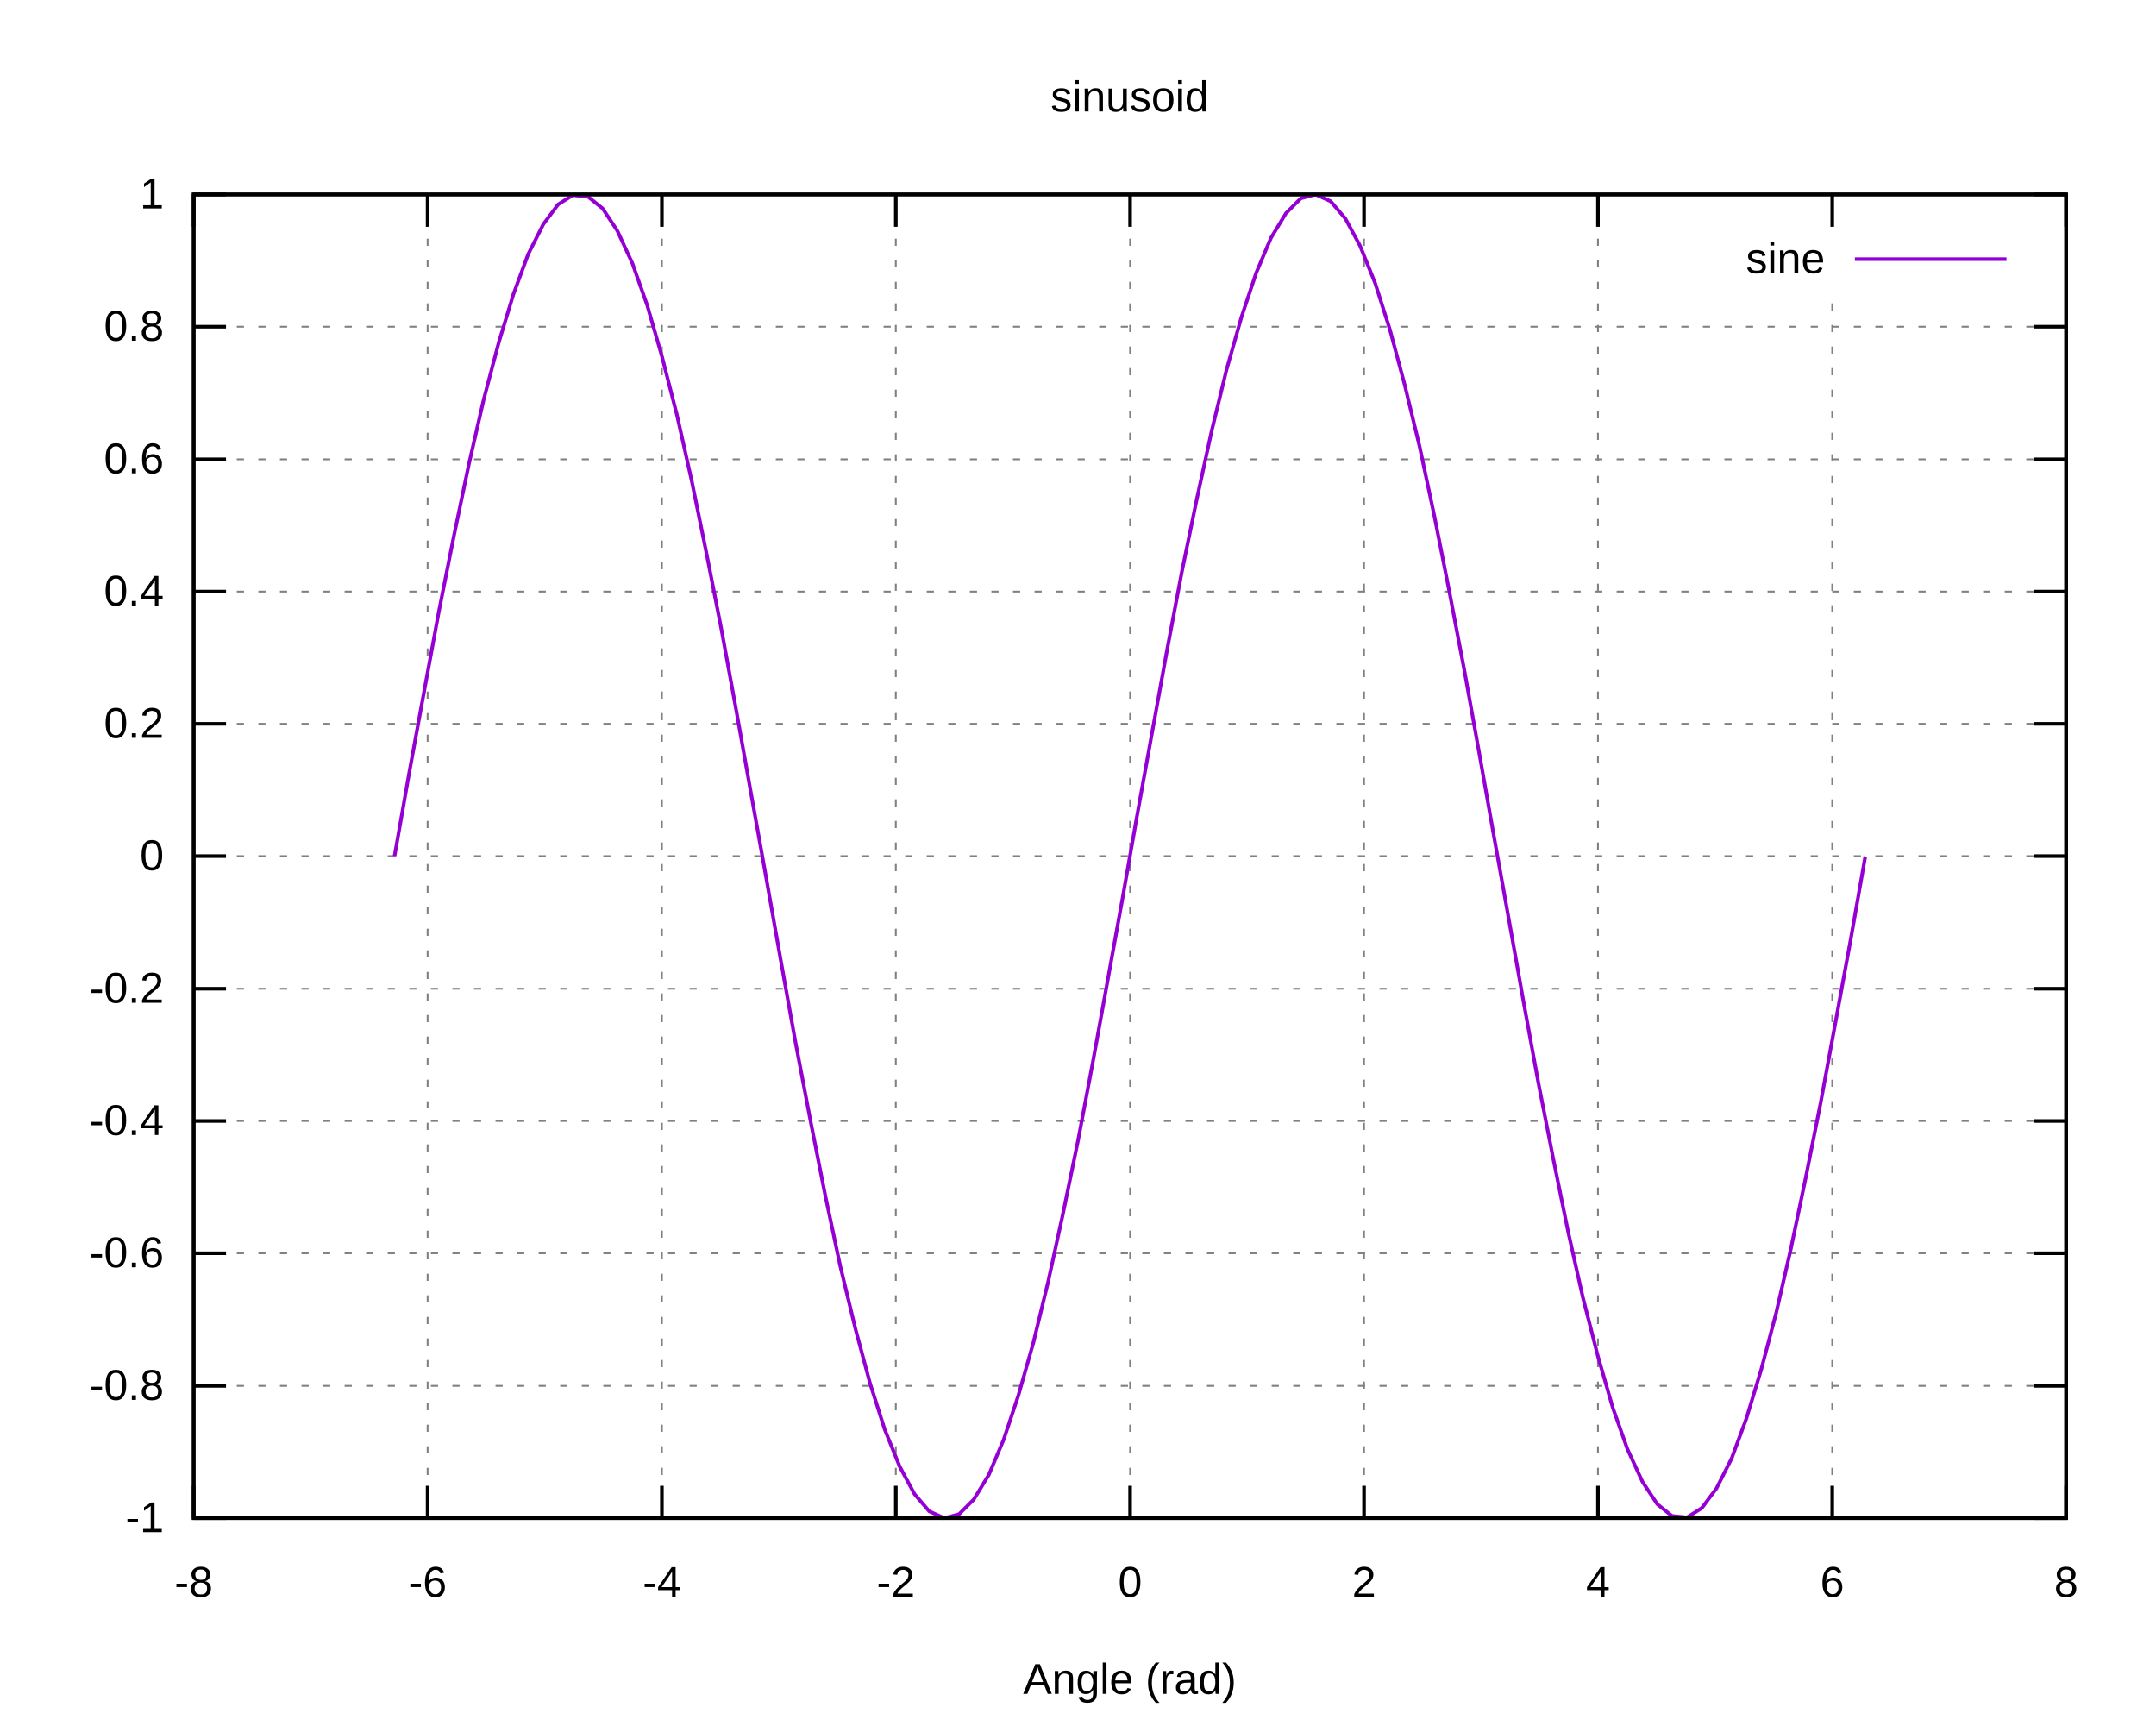
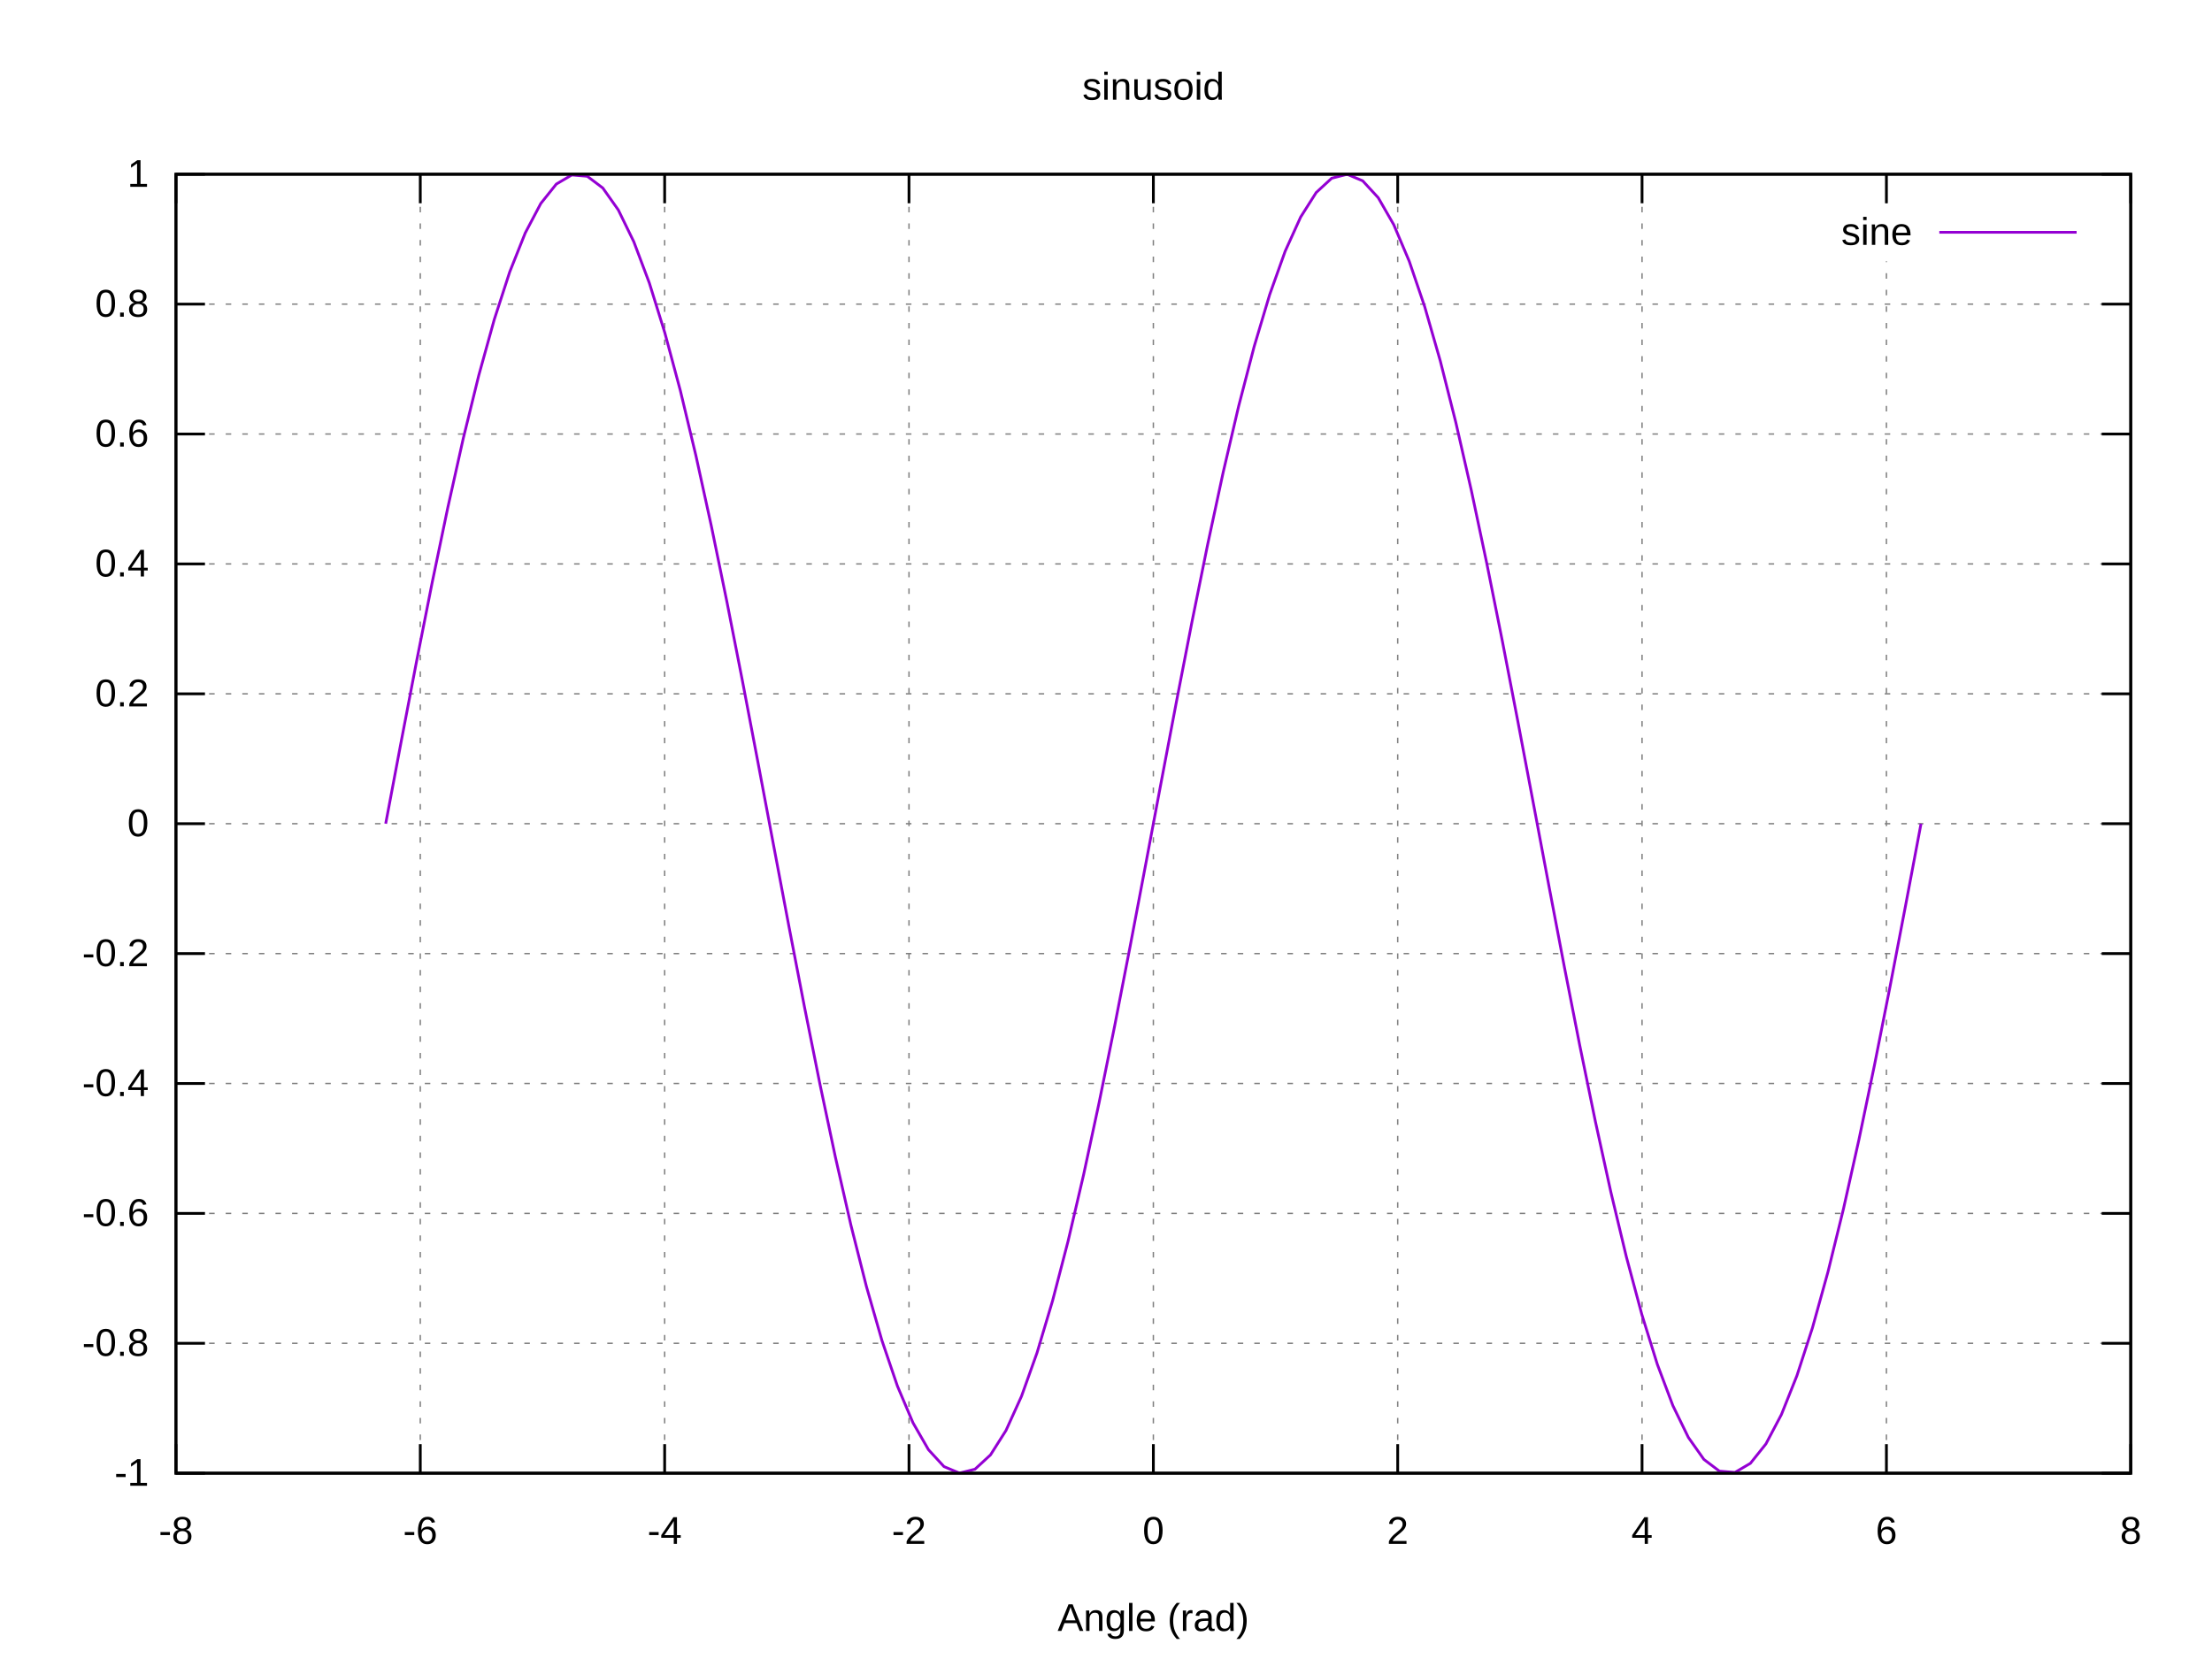
- <svg xmlns="http://www.w3.org/2000/svg" xmlns:xlink="http://www.w3.org/1999/xlink" width="600" height="480" viewBox="0 0 600 480">
+ <svg xmlns="http://www.w3.org/2000/svg" xmlns:xlink="http://www.w3.org/1999/xlink" viewBox="0 0 800 600">
  <g id="gnuplot_canvas">
-     <rect x="0" y="0" width="600" height="480" fill="none" />
+     <rect x="0" y="0" width="800" height="600" fill="none" />
    <defs>
      <circle id="gpDot" r="0.5" stroke-width="0.5" stroke="currentColor" />
-       <path id="gpPt0" stroke-width="0.222" stroke="currentColor" d="M-1,0 h2 M0,-1 v2" />
-       <path id="gpPt1" stroke-width="0.222" stroke="currentColor" d="M-1,-1 L1,1 M1,-1 L-1,1" />
-       <path id="gpPt2" stroke-width="0.222" stroke="currentColor" d="M-1,0 L1,0 M0,-1 L0,1 M-1,-1 L1,1 M-1,1 L1,-1" />
-       <rect id="gpPt3" stroke-width="0.222" stroke="currentColor" x="-1" y="-1" width="2" height="2" />
-       <rect id="gpPt4" stroke-width="0.222" stroke="currentColor" fill="currentColor" x="-1" y="-1" width="2" height="2" />
-       <circle id="gpPt5" stroke-width="0.222" stroke="currentColor" cx="0" cy="0" r="1" />
+       <path id="gpPt0" stroke-width="0.190" stroke="currentColor" d="M-1,0 h2 M0,-1 v2" />
+       <path id="gpPt1" stroke-width="0.190" stroke="currentColor" d="M-1,-1 L1,1 M1,-1 L-1,1" />
+       <path id="gpPt2" stroke-width="0.190" stroke="currentColor" d="M-1,0 L1,0 M0,-1 L0,1 M-1,-1 L1,1 M-1,1 L1,-1" />
+       <rect id="gpPt3" stroke-width="0.190" stroke="currentColor" x="-1" y="-1" width="2" height="2" />
+       <rect id="gpPt4" stroke-width="0.190" stroke="currentColor" fill="currentColor" x="-1" y="-1" width="2" height="2" />
+       <circle id="gpPt5" stroke-width="0.190" stroke="currentColor" cx="0" cy="0" r="1" />
      <use xlink:href="#gpPt5" id="gpPt6" fill="currentColor" stroke="none" />
-       <path id="gpPt7" stroke-width="0.222" stroke="currentColor" d="M0,-1.33 L-1.33,0.67 L1.33,0.67 z" />
+       <path id="gpPt7" stroke-width="0.190" stroke="currentColor" d="M0,-1.33 L-1.33,0.67 L1.33,0.67 z" />
      <use xlink:href="#gpPt7" id="gpPt8" fill="currentColor" stroke="none" />
      <use xlink:href="#gpPt7" id="gpPt9" stroke="currentColor" transform="rotate(180)" />
      <use xlink:href="#gpPt9" id="gpPt10" fill="currentColor" stroke="none" />
      <use xlink:href="#gpPt3" id="gpPt11" stroke="currentColor" transform="rotate(45)" />
      <use xlink:href="#gpPt11" id="gpPt12" fill="currentColor" stroke="none" />
-       <path id="gpPt13" stroke-width="0.222" stroke="currentColor" d="M0,1.330 L1.265,0.411 L0.782,-1.067 L-0.782,-1.076 L-1.265,0.411 z" />
+       <path id="gpPt13" stroke-width="0.190" stroke="currentColor" d="M0,1.330 L1.265,0.411 L0.782,-1.067 L-0.782,-1.076 L-1.265,0.411 z" />
      <use xlink:href="#gpPt13" id="gpPt14" fill="currentColor" stroke="none" />
      <filter id="textbox" filterUnits="objectBoundingBox" x="0" y="0" height="1" width="1">
        <feFlood flood-color="white" flood-opacity="1" result="bgnd" />
        <feComposite in="SourceGraphic" in2="bgnd" operator="atop" />
      </filter>
      <filter id="greybox" filterUnits="objectBoundingBox" x="0" y="0" height="1" width="1">
        <feFlood flood-color="lightgrey" flood-opacity="1" result="grey" />
        <feComposite in="SourceGraphic" in2="grey" operator="atop" />
      </filter>
    </defs>
    <g fill="none" color="white" stroke="currentColor" stroke-width="1.00" stroke-linecap="butt" stroke-linejoin="miter">
</g>
    <g fill="none" color="black" stroke="currentColor" stroke-width="1.00" stroke-linecap="butt" stroke-linejoin="miter">
</g>
    <g fill="none" color="black" stroke="black" stroke-width="0.50" stroke-linecap="butt" stroke-linejoin="miter">
</g>
    <g fill="none" color="gray" stroke="currentColor" stroke-width="0.50" stroke-linecap="butt" stroke-linejoin="miter">
-       <path stroke="gray" stroke-dasharray="2,4" class="gridline" d="M53.9,422.4 L575.0,422.4  " />
-     </g>
-     <g fill="none" color="gray" stroke="gray" stroke-width="1.00" stroke-linecap="butt" stroke-linejoin="miter">
- </g>
-     <g fill="none" color="black" stroke="currentColor" stroke-width="1.00" stroke-linecap="butt" stroke-linejoin="miter">
-       <path stroke="black" d="M53.9,422.4 L62.9,422.4 M575.0,422.4 L566.0,422.4  " />
-       <g transform="translate(45.6,426.3)" stroke="none" fill="black" font-family="Arial" font-size="12.00" text-anchor="end">
+       <path stroke="gray" stroke-dasharray="2,4" class="gridline" d="M63.63,532.80 L770.62,532.80  " />
+     </g>
+     <g fill="none" color="gray" stroke="gray" stroke-width="1.00" stroke-linecap="butt" stroke-linejoin="miter">
+ </g>
+     <g fill="none" color="black" stroke="currentColor" stroke-width="1.00" stroke-linecap="butt" stroke-linejoin="miter">
+       <path stroke="black" d="M63.63,532.80 L74.13,532.80 M770.62,532.80 L760.12,532.80  " />
+       <g transform="translate(53.84,537.35)" stroke="none" fill="black" font-family="Arial" font-size="14.00" text-anchor="end">
        <text>-1</text>
      </g>
    </g>
    <g fill="none" color="black" stroke="currentColor" stroke-width="1.00" stroke-linecap="butt" stroke-linejoin="miter">
</g>
    <g fill="none" color="black" stroke="black" stroke-width="0.50" stroke-linecap="butt" stroke-linejoin="miter">
</g>
    <g fill="none" color="gray" stroke="currentColor" stroke-width="0.50" stroke-linecap="butt" stroke-linejoin="miter">
-       <path stroke="gray" stroke-dasharray="2,4" class="gridline" d="M53.9,385.6 L575.0,385.6  " />
-     </g>
-     <g fill="none" color="gray" stroke="gray" stroke-width="1.00" stroke-linecap="butt" stroke-linejoin="miter">
- </g>
-     <g fill="none" color="black" stroke="currentColor" stroke-width="1.00" stroke-linecap="butt" stroke-linejoin="miter">
-       <path stroke="black" d="M53.9,385.6 L62.9,385.6 M575.0,385.6 L566.0,385.6  " />
-       <g transform="translate(45.6,389.5)" stroke="none" fill="black" font-family="Arial" font-size="12.00" text-anchor="end">
+       <path stroke="gray" stroke-dasharray="2,4" class="gridline" d="M63.63,485.82 L770.62,485.82  " />
+     </g>
+     <g fill="none" color="gray" stroke="gray" stroke-width="1.00" stroke-linecap="butt" stroke-linejoin="miter">
+ </g>
+     <g fill="none" color="black" stroke="currentColor" stroke-width="1.00" stroke-linecap="butt" stroke-linejoin="miter">
+       <path stroke="black" d="M63.63,485.82 L74.13,485.82 M770.62,485.82 L760.12,485.82  " />
+       <g transform="translate(53.84,490.37)" stroke="none" fill="black" font-family="Arial" font-size="14.00" text-anchor="end">
        <text>-0.8</text>
      </g>
    </g>
    <g fill="none" color="black" stroke="currentColor" stroke-width="1.00" stroke-linecap="butt" stroke-linejoin="miter">
</g>
    <g fill="none" color="black" stroke="black" stroke-width="0.50" stroke-linecap="butt" stroke-linejoin="miter">
</g>
    <g fill="none" color="gray" stroke="currentColor" stroke-width="0.50" stroke-linecap="butt" stroke-linejoin="miter">
-       <path stroke="gray" stroke-dasharray="2,4" class="gridline" d="M53.9,348.7 L575.0,348.7  " />
-     </g>
-     <g fill="none" color="gray" stroke="gray" stroke-width="1.00" stroke-linecap="butt" stroke-linejoin="miter">
- </g>
-     <g fill="none" color="black" stroke="currentColor" stroke-width="1.00" stroke-linecap="butt" stroke-linejoin="miter">
-       <path stroke="black" d="M53.9,348.7 L62.9,348.7 M575.0,348.7 L566.0,348.7  " />
-       <g transform="translate(45.6,352.6)" stroke="none" fill="black" font-family="Arial" font-size="12.00" text-anchor="end">
+       <path stroke="gray" stroke-dasharray="2,4" class="gridline" d="M63.63,438.84 L770.62,438.84  " />
+     </g>
+     <g fill="none" color="gray" stroke="gray" stroke-width="1.00" stroke-linecap="butt" stroke-linejoin="miter">
+ </g>
+     <g fill="none" color="black" stroke="currentColor" stroke-width="1.00" stroke-linecap="butt" stroke-linejoin="miter">
+       <path stroke="black" d="M63.63,438.84 L74.13,438.84 M770.62,438.84 L760.12,438.84  " />
+       <g transform="translate(53.84,443.39)" stroke="none" fill="black" font-family="Arial" font-size="14.00" text-anchor="end">
        <text>-0.6</text>
      </g>
    </g>
    <g fill="none" color="black" stroke="currentColor" stroke-width="1.00" stroke-linecap="butt" stroke-linejoin="miter">
</g>
    <g fill="none" color="black" stroke="black" stroke-width="0.50" stroke-linecap="butt" stroke-linejoin="miter">
</g>
    <g fill="none" color="gray" stroke="currentColor" stroke-width="0.50" stroke-linecap="butt" stroke-linejoin="miter">
-       <path stroke="gray" stroke-dasharray="2,4" class="gridline" d="M53.9,311.9 L575.0,311.9  " />
-     </g>
-     <g fill="none" color="gray" stroke="gray" stroke-width="1.00" stroke-linecap="butt" stroke-linejoin="miter">
- </g>
-     <g fill="none" color="black" stroke="currentColor" stroke-width="1.00" stroke-linecap="butt" stroke-linejoin="miter">
-       <path stroke="black" d="M53.9,311.9 L62.9,311.9 M575.0,311.9 L566.0,311.9  " />
-       <g transform="translate(45.6,315.8)" stroke="none" fill="black" font-family="Arial" font-size="12.00" text-anchor="end">
+       <path stroke="gray" stroke-dasharray="2,4" class="gridline" d="M63.63,391.86 L770.62,391.86  " />
+     </g>
+     <g fill="none" color="gray" stroke="gray" stroke-width="1.00" stroke-linecap="butt" stroke-linejoin="miter">
+ </g>
+     <g fill="none" color="black" stroke="currentColor" stroke-width="1.00" stroke-linecap="butt" stroke-linejoin="miter">
+       <path stroke="black" d="M63.63,391.86 L74.13,391.86 M770.62,391.86 L760.12,391.86  " />
+       <g transform="translate(53.84,396.41)" stroke="none" fill="black" font-family="Arial" font-size="14.00" text-anchor="end">
        <text>-0.4</text>
      </g>
    </g>
    <g fill="none" color="black" stroke="currentColor" stroke-width="1.00" stroke-linecap="butt" stroke-linejoin="miter">
</g>
    <g fill="none" color="black" stroke="black" stroke-width="0.50" stroke-linecap="butt" stroke-linejoin="miter">
</g>
    <g fill="none" color="gray" stroke="currentColor" stroke-width="0.50" stroke-linecap="butt" stroke-linejoin="miter">
-       <path stroke="gray" stroke-dasharray="2,4" class="gridline" d="M53.9,275.1 L575.0,275.1  " />
-     </g>
-     <g fill="none" color="gray" stroke="gray" stroke-width="1.00" stroke-linecap="butt" stroke-linejoin="miter">
- </g>
-     <g fill="none" color="black" stroke="currentColor" stroke-width="1.00" stroke-linecap="butt" stroke-linejoin="miter">
-       <path stroke="black" d="M53.9,275.1 L62.9,275.1 M575.0,275.1 L566.0,275.1  " />
-       <g transform="translate(45.6,279.0)" stroke="none" fill="black" font-family="Arial" font-size="12.00" text-anchor="end">
+       <path stroke="gray" stroke-dasharray="2,4" class="gridline" d="M63.63,344.88 L770.62,344.88  " />
+     </g>
+     <g fill="none" color="gray" stroke="gray" stroke-width="1.00" stroke-linecap="butt" stroke-linejoin="miter">
+ </g>
+     <g fill="none" color="black" stroke="currentColor" stroke-width="1.00" stroke-linecap="butt" stroke-linejoin="miter">
+       <path stroke="black" d="M63.63,344.88 L74.13,344.88 M770.62,344.88 L760.12,344.88  " />
+       <g transform="translate(53.84,349.43)" stroke="none" fill="black" font-family="Arial" font-size="14.00" text-anchor="end">
        <text>-0.2</text>
      </g>
    </g>
    <g fill="none" color="black" stroke="currentColor" stroke-width="1.00" stroke-linecap="butt" stroke-linejoin="miter">
</g>
    <g fill="none" color="black" stroke="black" stroke-width="0.50" stroke-linecap="butt" stroke-linejoin="miter">
</g>
    <g fill="none" color="gray" stroke="currentColor" stroke-width="0.50" stroke-linecap="butt" stroke-linejoin="miter">
-       <path stroke="gray" stroke-dasharray="2,4" class="gridline" d="M53.9,238.2 L575.0,238.2  " />
-     </g>
-     <g fill="none" color="gray" stroke="gray" stroke-width="1.00" stroke-linecap="butt" stroke-linejoin="miter">
- </g>
-     <g fill="none" color="black" stroke="currentColor" stroke-width="1.00" stroke-linecap="butt" stroke-linejoin="miter">
-       <path stroke="black" d="M53.9,238.2 L62.9,238.2 M575.0,238.2 L566.0,238.2  " />
-       <g transform="translate(45.6,242.1)" stroke="none" fill="black" font-family="Arial" font-size="12.00" text-anchor="end">
+       <path stroke="gray" stroke-dasharray="2,4" class="gridline" d="M63.63,297.90 L770.62,297.90  " />
+     </g>
+     <g fill="none" color="gray" stroke="gray" stroke-width="1.00" stroke-linecap="butt" stroke-linejoin="miter">
+ </g>
+     <g fill="none" color="black" stroke="currentColor" stroke-width="1.00" stroke-linecap="butt" stroke-linejoin="miter">
+       <path stroke="black" d="M63.63,297.90 L74.13,297.90 M770.62,297.90 L760.12,297.90  " />
+       <g transform="translate(53.84,302.45)" stroke="none" fill="black" font-family="Arial" font-size="14.00" text-anchor="end">
        <text> 0</text>
      </g>
    </g>
    <g fill="none" color="black" stroke="currentColor" stroke-width="1.00" stroke-linecap="butt" stroke-linejoin="miter">
</g>
    <g fill="none" color="black" stroke="black" stroke-width="0.50" stroke-linecap="butt" stroke-linejoin="miter">
</g>
    <g fill="none" color="gray" stroke="currentColor" stroke-width="0.50" stroke-linecap="butt" stroke-linejoin="miter">
-       <path stroke="gray" stroke-dasharray="2,4" class="gridline" d="M53.9,201.4 L575.0,201.4  " />
-     </g>
-     <g fill="none" color="gray" stroke="gray" stroke-width="1.00" stroke-linecap="butt" stroke-linejoin="miter">
- </g>
-     <g fill="none" color="black" stroke="currentColor" stroke-width="1.00" stroke-linecap="butt" stroke-linejoin="miter">
-       <path stroke="black" d="M53.9,201.4 L62.9,201.4 M575.0,201.4 L566.0,201.4  " />
-       <g transform="translate(45.6,205.3)" stroke="none" fill="black" font-family="Arial" font-size="12.00" text-anchor="end">
+       <path stroke="gray" stroke-dasharray="2,4" class="gridline" d="M63.63,250.93 L770.62,250.93  " />
+     </g>
+     <g fill="none" color="gray" stroke="gray" stroke-width="1.00" stroke-linecap="butt" stroke-linejoin="miter">
+ </g>
+     <g fill="none" color="black" stroke="currentColor" stroke-width="1.00" stroke-linecap="butt" stroke-linejoin="miter">
+       <path stroke="black" d="M63.63,250.93 L74.13,250.93 M770.62,250.93 L760.12,250.93  " />
+       <g transform="translate(53.84,255.48)" stroke="none" fill="black" font-family="Arial" font-size="14.00" text-anchor="end">
        <text> 0.2</text>
      </g>
    </g>
    <g fill="none" color="black" stroke="currentColor" stroke-width="1.00" stroke-linecap="butt" stroke-linejoin="miter">
</g>
    <g fill="none" color="black" stroke="black" stroke-width="0.50" stroke-linecap="butt" stroke-linejoin="miter">
</g>
    <g fill="none" color="gray" stroke="currentColor" stroke-width="0.50" stroke-linecap="butt" stroke-linejoin="miter">
-       <path stroke="gray" stroke-dasharray="2,4" class="gridline" d="M53.9,164.6 L575.0,164.6  " />
-     </g>
-     <g fill="none" color="gray" stroke="gray" stroke-width="1.00" stroke-linecap="butt" stroke-linejoin="miter">
- </g>
-     <g fill="none" color="black" stroke="currentColor" stroke-width="1.00" stroke-linecap="butt" stroke-linejoin="miter">
-       <path stroke="black" d="M53.9,164.6 L62.9,164.6 M575.0,164.6 L566.0,164.6  " />
-       <g transform="translate(45.6,168.5)" stroke="none" fill="black" font-family="Arial" font-size="12.00" text-anchor="end">
+       <path stroke="gray" stroke-dasharray="2,4" class="gridline" d="M63.63,203.95 L770.62,203.95  " />
+     </g>
+     <g fill="none" color="gray" stroke="gray" stroke-width="1.00" stroke-linecap="butt" stroke-linejoin="miter">
+ </g>
+     <g fill="none" color="black" stroke="currentColor" stroke-width="1.00" stroke-linecap="butt" stroke-linejoin="miter">
+       <path stroke="black" d="M63.63,203.95 L74.13,203.95 M770.62,203.95 L760.12,203.95  " />
+       <g transform="translate(53.84,208.50)" stroke="none" fill="black" font-family="Arial" font-size="14.00" text-anchor="end">
        <text> 0.4</text>
      </g>
    </g>
    <g fill="none" color="black" stroke="currentColor" stroke-width="1.00" stroke-linecap="butt" stroke-linejoin="miter">
</g>
    <g fill="none" color="black" stroke="black" stroke-width="0.50" stroke-linecap="butt" stroke-linejoin="miter">
</g>
    <g fill="none" color="gray" stroke="currentColor" stroke-width="0.50" stroke-linecap="butt" stroke-linejoin="miter">
-       <path stroke="gray" stroke-dasharray="2,4" class="gridline" d="M53.9,127.8 L575.0,127.8  " />
-     </g>
-     <g fill="none" color="gray" stroke="gray" stroke-width="1.00" stroke-linecap="butt" stroke-linejoin="miter">
- </g>
-     <g fill="none" color="black" stroke="currentColor" stroke-width="1.00" stroke-linecap="butt" stroke-linejoin="miter">
-       <path stroke="black" d="M53.9,127.8 L62.9,127.8 M575.0,127.8 L566.0,127.8  " />
-       <g transform="translate(45.6,131.7)" stroke="none" fill="black" font-family="Arial" font-size="12.00" text-anchor="end">
+       <path stroke="gray" stroke-dasharray="2,4" class="gridline" d="M63.63,156.97 L770.62,156.97  " />
+     </g>
+     <g fill="none" color="gray" stroke="gray" stroke-width="1.00" stroke-linecap="butt" stroke-linejoin="miter">
+ </g>
+     <g fill="none" color="black" stroke="currentColor" stroke-width="1.00" stroke-linecap="butt" stroke-linejoin="miter">
+       <path stroke="black" d="M63.63,156.97 L74.13,156.97 M770.62,156.97 L760.12,156.97  " />
+       <g transform="translate(53.84,161.52)" stroke="none" fill="black" font-family="Arial" font-size="14.00" text-anchor="end">
        <text> 0.6</text>
      </g>
    </g>
    <g fill="none" color="black" stroke="currentColor" stroke-width="1.00" stroke-linecap="butt" stroke-linejoin="miter">
</g>
    <g fill="none" color="black" stroke="black" stroke-width="0.50" stroke-linecap="butt" stroke-linejoin="miter">
</g>
    <g fill="none" color="gray" stroke="currentColor" stroke-width="0.50" stroke-linecap="butt" stroke-linejoin="miter">
-       <path stroke="gray" stroke-dasharray="2,4" class="gridline" d="M53.9,90.9 L575.0,90.9  " />
-     </g>
-     <g fill="none" color="gray" stroke="gray" stroke-width="1.00" stroke-linecap="butt" stroke-linejoin="miter">
- </g>
-     <g fill="none" color="black" stroke="currentColor" stroke-width="1.00" stroke-linecap="butt" stroke-linejoin="miter">
-       <path stroke="black" d="M53.9,90.9 L62.9,90.9 M575.0,90.9 L566.0,90.9  " />
-       <g transform="translate(45.6,94.8)" stroke="none" fill="black" font-family="Arial" font-size="12.00" text-anchor="end">
+       <path stroke="gray" stroke-dasharray="2,4" class="gridline" d="M63.63,109.99 L770.62,109.99  " />
+     </g>
+     <g fill="none" color="gray" stroke="gray" stroke-width="1.00" stroke-linecap="butt" stroke-linejoin="miter">
+ </g>
+     <g fill="none" color="black" stroke="currentColor" stroke-width="1.00" stroke-linecap="butt" stroke-linejoin="miter">
+       <path stroke="black" d="M63.63,109.99 L74.13,109.99 M770.62,109.99 L760.12,109.99  " />
+       <g transform="translate(53.84,114.54)" stroke="none" fill="black" font-family="Arial" font-size="14.00" text-anchor="end">
        <text> 0.8</text>
      </g>
    </g>
    <g fill="none" color="black" stroke="currentColor" stroke-width="1.00" stroke-linecap="butt" stroke-linejoin="miter">
</g>
    <g fill="none" color="black" stroke="black" stroke-width="0.50" stroke-linecap="butt" stroke-linejoin="miter">
</g>
    <g fill="none" color="gray" stroke="currentColor" stroke-width="0.50" stroke-linecap="butt" stroke-linejoin="miter">
-       <path stroke="gray" stroke-dasharray="2,4" class="gridline" d="M53.9,54.1 L575.0,54.1  " />
-     </g>
-     <g fill="none" color="gray" stroke="gray" stroke-width="1.00" stroke-linecap="butt" stroke-linejoin="miter">
- </g>
-     <g fill="none" color="black" stroke="currentColor" stroke-width="1.00" stroke-linecap="butt" stroke-linejoin="miter">
-       <path stroke="black" d="M53.9,54.1 L62.9,54.1 M575.0,54.1 L566.0,54.1  " />
-       <g transform="translate(45.6,58.0)" stroke="none" fill="black" font-family="Arial" font-size="12.00" text-anchor="end">
+       <path stroke="gray" stroke-dasharray="2,4" class="gridline" d="M63.63,63.01 L770.62,63.01  " />
+     </g>
+     <g fill="none" color="gray" stroke="gray" stroke-width="1.00" stroke-linecap="butt" stroke-linejoin="miter">
+ </g>
+     <g fill="none" color="black" stroke="currentColor" stroke-width="1.00" stroke-linecap="butt" stroke-linejoin="miter">
+       <path stroke="black" d="M63.63,63.01 L74.13,63.01 M770.62,63.01 L760.12,63.01  " />
+       <g transform="translate(53.84,67.56)" stroke="none" fill="black" font-family="Arial" font-size="14.00" text-anchor="end">
        <text> 1</text>
      </g>
    </g>
    <g fill="none" color="black" stroke="currentColor" stroke-width="1.00" stroke-linecap="butt" stroke-linejoin="miter">
</g>
    <g fill="none" color="black" stroke="black" stroke-width="0.50" stroke-linecap="butt" stroke-linejoin="miter">
</g>
    <g fill="none" color="gray" stroke="currentColor" stroke-width="0.50" stroke-linecap="butt" stroke-linejoin="miter">
-       <path stroke="gray" stroke-dasharray="2,4" class="gridline" d="M53.9,422.4 L53.9,54.1  " />
-     </g>
-     <g fill="none" color="gray" stroke="gray" stroke-width="1.00" stroke-linecap="butt" stroke-linejoin="miter">
- </g>
-     <g fill="none" color="black" stroke="currentColor" stroke-width="1.00" stroke-linecap="butt" stroke-linejoin="miter">
-       <path stroke="black" d="M53.9,422.4 L53.9,413.4 M53.9,54.1 L53.9,63.1  " />
-       <g transform="translate(53.9,444.3)" stroke="none" fill="black" font-family="Arial" font-size="12.00" text-anchor="middle">
+       <path stroke="gray" stroke-dasharray="2,4" class="gridline" d="M63.63,532.80 L63.63,63.01  " />
+     </g>
+     <g fill="none" color="gray" stroke="gray" stroke-width="1.00" stroke-linecap="butt" stroke-linejoin="miter">
+ </g>
+     <g fill="none" color="black" stroke="currentColor" stroke-width="1.00" stroke-linecap="butt" stroke-linejoin="miter">
+       <path stroke="black" d="M63.63,532.80 L63.63,522.30 M63.63,63.01 L63.63,73.51  " />
+       <g transform="translate(63.63,558.35)" stroke="none" fill="black" font-family="Arial" font-size="14.00" text-anchor="middle">
        <text>-8</text>
      </g>
    </g>
    <g fill="none" color="black" stroke="currentColor" stroke-width="1.00" stroke-linecap="butt" stroke-linejoin="miter">
</g>
    <g fill="none" color="black" stroke="black" stroke-width="0.50" stroke-linecap="butt" stroke-linejoin="miter">
</g>
    <g fill="none" color="gray" stroke="currentColor" stroke-width="0.50" stroke-linecap="butt" stroke-linejoin="miter">
-       <path stroke="gray" stroke-dasharray="2,4" class="gridline" d="M119.0,422.4 L119.0,54.1  " />
-     </g>
-     <g fill="none" color="gray" stroke="gray" stroke-width="1.00" stroke-linecap="butt" stroke-linejoin="miter">
- </g>
-     <g fill="none" color="black" stroke="currentColor" stroke-width="1.00" stroke-linecap="butt" stroke-linejoin="miter">
-       <path stroke="black" d="M119.0,422.4 L119.0,413.4 M119.0,54.1 L119.0,63.1  " />
-       <g transform="translate(119.0,444.3)" stroke="none" fill="black" font-family="Arial" font-size="12.00" text-anchor="middle">
+       <path stroke="gray" stroke-dasharray="2,4" class="gridline" d="M152.00,532.80 L152.00,63.01  " />
+     </g>
+     <g fill="none" color="gray" stroke="gray" stroke-width="1.00" stroke-linecap="butt" stroke-linejoin="miter">
+ </g>
+     <g fill="none" color="black" stroke="currentColor" stroke-width="1.00" stroke-linecap="butt" stroke-linejoin="miter">
+       <path stroke="black" d="M152.00,532.80 L152.00,522.30 M152.00,63.01 L152.00,73.51  " />
+       <g transform="translate(152.00,558.35)" stroke="none" fill="black" font-family="Arial" font-size="14.00" text-anchor="middle">
        <text>-6</text>
      </g>
    </g>
    <g fill="none" color="black" stroke="currentColor" stroke-width="1.00" stroke-linecap="butt" stroke-linejoin="miter">
</g>
    <g fill="none" color="black" stroke="black" stroke-width="0.50" stroke-linecap="butt" stroke-linejoin="miter">
</g>
    <g fill="none" color="gray" stroke="currentColor" stroke-width="0.50" stroke-linecap="butt" stroke-linejoin="miter">
-       <path stroke="gray" stroke-dasharray="2,4" class="gridline" d="M184.2,422.4 L184.2,54.1  " />
-     </g>
-     <g fill="none" color="gray" stroke="gray" stroke-width="1.00" stroke-linecap="butt" stroke-linejoin="miter">
- </g>
-     <g fill="none" color="black" stroke="currentColor" stroke-width="1.00" stroke-linecap="butt" stroke-linejoin="miter">
-       <path stroke="black" d="M184.2,422.4 L184.2,413.4 M184.2,54.1 L184.2,63.1  " />
-       <g transform="translate(184.2,444.3)" stroke="none" fill="black" font-family="Arial" font-size="12.00" text-anchor="middle">
+       <path stroke="gray" stroke-dasharray="2,4" class="gridline" d="M240.38,532.80 L240.38,63.01  " />
+     </g>
+     <g fill="none" color="gray" stroke="gray" stroke-width="1.00" stroke-linecap="butt" stroke-linejoin="miter">
+ </g>
+     <g fill="none" color="black" stroke="currentColor" stroke-width="1.00" stroke-linecap="butt" stroke-linejoin="miter">
+       <path stroke="black" d="M240.38,532.80 L240.38,522.30 M240.38,63.01 L240.38,73.51  " />
+       <g transform="translate(240.38,558.35)" stroke="none" fill="black" font-family="Arial" font-size="14.00" text-anchor="middle">
        <text>-4</text>
      </g>
    </g>
    <g fill="none" color="black" stroke="currentColor" stroke-width="1.00" stroke-linecap="butt" stroke-linejoin="miter">
</g>
    <g fill="none" color="black" stroke="black" stroke-width="0.50" stroke-linecap="butt" stroke-linejoin="miter">
</g>
    <g fill="none" color="gray" stroke="currentColor" stroke-width="0.50" stroke-linecap="butt" stroke-linejoin="miter">
-       <path stroke="gray" stroke-dasharray="2,4" class="gridline" d="M249.3,422.4 L249.3,54.1  " />
-     </g>
-     <g fill="none" color="gray" stroke="gray" stroke-width="1.00" stroke-linecap="butt" stroke-linejoin="miter">
- </g>
-     <g fill="none" color="black" stroke="currentColor" stroke-width="1.00" stroke-linecap="butt" stroke-linejoin="miter">
-       <path stroke="black" d="M249.3,422.4 L249.3,413.4 M249.3,54.1 L249.3,63.1  " />
-       <g transform="translate(249.3,444.3)" stroke="none" fill="black" font-family="Arial" font-size="12.00" text-anchor="middle">
+       <path stroke="gray" stroke-dasharray="2,4" class="gridline" d="M328.75,532.80 L328.75,63.01  " />
+     </g>
+     <g fill="none" color="gray" stroke="gray" stroke-width="1.00" stroke-linecap="butt" stroke-linejoin="miter">
+ </g>
+     <g fill="none" color="black" stroke="currentColor" stroke-width="1.00" stroke-linecap="butt" stroke-linejoin="miter">
+       <path stroke="black" d="M328.75,532.80 L328.75,522.30 M328.75,63.01 L328.75,73.51  " />
+       <g transform="translate(328.75,558.35)" stroke="none" fill="black" font-family="Arial" font-size="14.00" text-anchor="middle">
        <text>-2</text>
      </g>
    </g>
    <g fill="none" color="black" stroke="currentColor" stroke-width="1.00" stroke-linecap="butt" stroke-linejoin="miter">
</g>
    <g fill="none" color="black" stroke="black" stroke-width="0.50" stroke-linecap="butt" stroke-linejoin="miter">
</g>
    <g fill="none" color="gray" stroke="currentColor" stroke-width="0.50" stroke-linecap="butt" stroke-linejoin="miter">
-       <path stroke="gray" stroke-dasharray="2,4" class="gridline" d="M314.5,422.4 L314.5,54.1  " />
-     </g>
-     <g fill="none" color="gray" stroke="gray" stroke-width="1.00" stroke-linecap="butt" stroke-linejoin="miter">
- </g>
-     <g fill="none" color="black" stroke="currentColor" stroke-width="1.00" stroke-linecap="butt" stroke-linejoin="miter">
-       <path stroke="black" d="M314.5,422.4 L314.5,413.4 M314.5,54.1 L314.5,63.1  " />
-       <g transform="translate(314.5,444.3)" stroke="none" fill="black" font-family="Arial" font-size="12.00" text-anchor="middle">
+       <path stroke="gray" stroke-dasharray="2,4" class="gridline" d="M417.13,532.80 L417.13,63.01  " />
+     </g>
+     <g fill="none" color="gray" stroke="gray" stroke-width="1.00" stroke-linecap="butt" stroke-linejoin="miter">
+ </g>
+     <g fill="none" color="black" stroke="currentColor" stroke-width="1.00" stroke-linecap="butt" stroke-linejoin="miter">
+       <path stroke="black" d="M417.13,532.80 L417.13,522.30 M417.13,63.01 L417.13,73.51  " />
+       <g transform="translate(417.13,558.35)" stroke="none" fill="black" font-family="Arial" font-size="14.00" text-anchor="middle">
        <text> 0</text>
      </g>
    </g>
    <g fill="none" color="black" stroke="currentColor" stroke-width="1.00" stroke-linecap="butt" stroke-linejoin="miter">
</g>
    <g fill="none" color="black" stroke="black" stroke-width="0.50" stroke-linecap="butt" stroke-linejoin="miter">
</g>
    <g fill="none" color="gray" stroke="currentColor" stroke-width="0.50" stroke-linecap="butt" stroke-linejoin="miter">
-       <path stroke="gray" stroke-dasharray="2,4" class="gridline" d="M379.6,422.4 L379.6,54.1  " />
-     </g>
-     <g fill="none" color="gray" stroke="gray" stroke-width="1.00" stroke-linecap="butt" stroke-linejoin="miter">
- </g>
-     <g fill="none" color="black" stroke="currentColor" stroke-width="1.00" stroke-linecap="butt" stroke-linejoin="miter">
-       <path stroke="black" d="M379.6,422.4 L379.6,413.4 M379.6,54.1 L379.6,63.1  " />
-       <g transform="translate(379.6,444.3)" stroke="none" fill="black" font-family="Arial" font-size="12.00" text-anchor="middle">
+       <path stroke="gray" stroke-dasharray="2,4" class="gridline" d="M505.50,532.80 L505.50,63.01  " />
+     </g>
+     <g fill="none" color="gray" stroke="gray" stroke-width="1.00" stroke-linecap="butt" stroke-linejoin="miter">
+ </g>
+     <g fill="none" color="black" stroke="currentColor" stroke-width="1.00" stroke-linecap="butt" stroke-linejoin="miter">
+       <path stroke="black" d="M505.50,532.80 L505.50,522.30 M505.50,63.01 L505.50,73.51  " />
+       <g transform="translate(505.50,558.35)" stroke="none" fill="black" font-family="Arial" font-size="14.00" text-anchor="middle">
        <text> 2</text>
      </g>
    </g>
    <g fill="none" color="black" stroke="currentColor" stroke-width="1.00" stroke-linecap="butt" stroke-linejoin="miter">
</g>
    <g fill="none" color="black" stroke="black" stroke-width="0.50" stroke-linecap="butt" stroke-linejoin="miter">
</g>
    <g fill="none" color="gray" stroke="currentColor" stroke-width="0.50" stroke-linecap="butt" stroke-linejoin="miter">
-       <path stroke="gray" stroke-dasharray="2,4" class="gridline" d="M444.7,422.4 L444.7,54.1  " />
-     </g>
-     <g fill="none" color="gray" stroke="gray" stroke-width="1.00" stroke-linecap="butt" stroke-linejoin="miter">
- </g>
-     <g fill="none" color="black" stroke="currentColor" stroke-width="1.00" stroke-linecap="butt" stroke-linejoin="miter">
-       <path stroke="black" d="M444.7,422.4 L444.7,413.4 M444.7,54.1 L444.7,63.1  " />
-       <g transform="translate(444.7,444.3)" stroke="none" fill="black" font-family="Arial" font-size="12.00" text-anchor="middle">
+       <path stroke="gray" stroke-dasharray="2,4" class="gridline" d="M593.87,532.80 L593.87,63.01  " />
+     </g>
+     <g fill="none" color="gray" stroke="gray" stroke-width="1.00" stroke-linecap="butt" stroke-linejoin="miter">
+ </g>
+     <g fill="none" color="black" stroke="currentColor" stroke-width="1.00" stroke-linecap="butt" stroke-linejoin="miter">
+       <path stroke="black" d="M593.87,532.80 L593.87,522.30 M593.87,63.01 L593.87,73.51  " />
+       <g transform="translate(593.87,558.35)" stroke="none" fill="black" font-family="Arial" font-size="14.00" text-anchor="middle">
        <text> 4</text>
      </g>
    </g>
    <g fill="none" color="black" stroke="currentColor" stroke-width="1.00" stroke-linecap="butt" stroke-linejoin="miter">
</g>
    <g fill="none" color="black" stroke="black" stroke-width="0.50" stroke-linecap="butt" stroke-linejoin="miter">
</g>
    <g fill="none" color="gray" stroke="currentColor" stroke-width="0.50" stroke-linecap="butt" stroke-linejoin="miter">
-       <path stroke="gray" stroke-dasharray="2,4" class="gridline" d="M509.9,422.4 L509.9,81.1 M509.9,63.1 L509.9,54.1  " />
-     </g>
-     <g fill="none" color="gray" stroke="gray" stroke-width="1.00" stroke-linecap="butt" stroke-linejoin="miter">
- </g>
-     <g fill="none" color="black" stroke="currentColor" stroke-width="1.00" stroke-linecap="butt" stroke-linejoin="miter">
-       <path stroke="black" d="M509.9,422.4 L509.9,413.4 M509.9,54.1 L509.9,63.1  " />
-       <g transform="translate(509.9,444.3)" stroke="none" fill="black" font-family="Arial" font-size="12.00" text-anchor="middle">
+       <path stroke="gray" stroke-dasharray="2,4" class="gridline" d="M682.25,532.80 L682.25,94.51 M682.25,73.51 L682.25,63.01  " />
+     </g>
+     <g fill="none" color="gray" stroke="gray" stroke-width="1.00" stroke-linecap="butt" stroke-linejoin="miter">
+ </g>
+     <g fill="none" color="black" stroke="currentColor" stroke-width="1.00" stroke-linecap="butt" stroke-linejoin="miter">
+       <path stroke="black" d="M682.25,532.80 L682.25,522.30 M682.25,63.01 L682.25,73.51  " />
+       <g transform="translate(682.25,558.35)" stroke="none" fill="black" font-family="Arial" font-size="14.00" text-anchor="middle">
        <text> 6</text>
      </g>
    </g>
    <g fill="none" color="black" stroke="currentColor" stroke-width="1.00" stroke-linecap="butt" stroke-linejoin="miter">
</g>
    <g fill="none" color="black" stroke="black" stroke-width="0.50" stroke-linecap="butt" stroke-linejoin="miter">
</g>
    <g fill="none" color="gray" stroke="currentColor" stroke-width="0.50" stroke-linecap="butt" stroke-linejoin="miter">
-       <path stroke="gray" stroke-dasharray="2,4" class="gridline" d="M575.0,422.4 L575.0,54.1  " />
-     </g>
-     <g fill="none" color="gray" stroke="gray" stroke-width="1.00" stroke-linecap="butt" stroke-linejoin="miter">
- </g>
-     <g fill="none" color="black" stroke="currentColor" stroke-width="1.00" stroke-linecap="butt" stroke-linejoin="miter">
-       <path stroke="black" d="M575.0,422.4 L575.0,413.4 M575.0,54.1 L575.0,63.1  " />
-       <g transform="translate(575.0,444.3)" stroke="none" fill="black" font-family="Arial" font-size="12.00" text-anchor="middle">
+       <path stroke="gray" stroke-dasharray="2,4" class="gridline" d="M770.62,532.80 L770.62,63.01  " />
+     </g>
+     <g fill="none" color="gray" stroke="gray" stroke-width="1.00" stroke-linecap="butt" stroke-linejoin="miter">
+ </g>
+     <g fill="none" color="black" stroke="currentColor" stroke-width="1.00" stroke-linecap="butt" stroke-linejoin="miter">
+       <path stroke="black" d="M770.62,532.80 L770.62,522.30 M770.62,63.01 L770.62,73.51  " />
+       <g transform="translate(770.62,558.35)" stroke="none" fill="black" font-family="Arial" font-size="14.00" text-anchor="middle">
        <text> 8</text>
      </g>
    </g>
    <g fill="none" color="black" stroke="currentColor" stroke-width="1.00" stroke-linecap="butt" stroke-linejoin="miter">
</g>
    <g fill="none" color="black" stroke="currentColor" stroke-width="1.00" stroke-linecap="butt" stroke-linejoin="miter">
-       <path stroke="black" d="M53.9,54.1 L53.9,422.4 L575.0,422.4 L575.0,54.1 L53.9,54.1 Z  " />
-     </g>
-     <g fill="none" color="black" stroke="currentColor" stroke-width="1.00" stroke-linecap="butt" stroke-linejoin="miter">
-       <g transform="translate(314.4,471.3)" stroke="none" fill="black" font-family="Arial" font-size="12.00" text-anchor="middle">
-         <text>Angle (rad)</text>
-       </g>
-     </g>
-     <g fill="none" color="black" stroke="currentColor" stroke-width="1.00" stroke-linecap="butt" stroke-linejoin="miter">
-       <g transform="translate(314.4,31.0)" stroke="none" fill="black" font-family="Arial" font-size="12.00" text-anchor="middle">
-         <text>sinusoid</text>
-       </g>
+       <path stroke="black" d="M63.63,63.01 L63.63,532.80 L770.62,532.80 L770.62,63.01 L63.63,63.01 Z  " />
    </g>
    <g fill="none" color="black" stroke="currentColor" stroke-width="1.00" stroke-linecap="butt" stroke-linejoin="miter">
</g>
    <g id="gnuplot_plot_1">
      <g fill="none" color="black" stroke="currentColor" stroke-width="1.00" stroke-linecap="butt" stroke-linejoin="miter">
-         <g transform="translate(507.9,76.0)" stroke="none" fill="black" font-family="Arial" font-size="12.00" text-anchor="end">
+         <g transform="translate(691.59,88.56)" stroke="none" fill="black" font-family="Arial" font-size="14.00" text-anchor="end">
          <text>sine</text>
        </g>
      </g>
      <g fill="none" color="black" stroke="currentColor" stroke-width="1.00" stroke-linecap="butt" stroke-linejoin="miter">
-         <path stroke="rgb(148,   0, 211)" d="M516.2,72.1 L558.4,72.1 M109.8,238.2 L113.9,214.9 L118.1,192.0 L122.2,169.8 L126.4,148.7 L130.5,129.1   L134.6,111.2 L138.8,95.3 L142.9,81.8 L147.0,70.7 L151.2,62.4 L155.3,56.9 L159.4,54.3 L163.6,54.7   L167.7,58.0 L171.8,64.2 L176.0,73.3 L180.1,84.9 L184.2,99.1 L188.4,115.5 L192.5,133.8 L196.6,153.9   L200.8,175.3 L204.9,197.7 L209.0,220.7 L213.2,244.1 L217.3,267.3 L221.4,290.1 L225.6,312.1 L229.7,332.8   L233.8,352.1 L238.0,369.5 L242.1,384.8 L246.2,397.7 L250.4,408.1 L254.5,415.7 L258.6,420.5 L262.8,422.4   L266.9,421.3 L271.0,417.2 L275.2,410.3 L279.3,400.6 L283.4,388.3 L287.6,373.5 L291.7,356.6 L295.8,337.8   L300.0,317.4 L304.1,295.7 L308.2,273.1 L312.4,249.9 L316.5,226.6 L320.7,203.4 L324.8,180.8 L328.9,159.1   L333.1,138.7 L337.2,119.9 L341.3,103.0 L345.5,88.2 L349.6,75.9 L353.7,66.2 L357.9,59.3 L362.0,55.2   L366.1,54.1 L370.3,56.0 L374.4,60.8 L378.5,68.4 L382.7,78.8 L386.8,91.7 L390.9,107.0 L395.1,124.4   L399.2,143.7 L403.3,164.4 L407.5,186.4 L411.6,209.2 L415.7,232.4 L419.9,255.8 L424.0,278.8 L428.1,301.2   L432.3,322.6 L436.4,342.7 L440.5,361.0 L444.7,377.4 L448.8,391.6 L452.9,403.2 L457.1,412.3 L461.2,418.5   L465.3,421.8 L469.5,422.2 L473.6,419.6 L477.7,414.1 L481.9,405.8 L486.0,394.7 L490.1,381.2 L494.3,365.3   L498.4,347.4 L502.5,327.8 L506.7,306.7 L510.8,284.5 L515.0,261.6 L519.1,238.3  " />
+         <path stroke="rgb(148,   0, 211)" d="M701.38,84.01 L751.04,84.01 M139.49,297.90 L145.10,268.17 L150.71,238.91 L156.32,210.60 L161.93,183.70 L167.53,158.63   L173.14,135.81 L178.75,115.59 L184.36,98.31 L189.97,84.24 L195.58,73.60 L201.19,66.58 L206.80,63.28 L212.40,63.75   L218.01,67.99 L223.62,75.93 L229.23,87.44 L234.84,102.34 L240.45,120.38 L246.06,141.28 L251.67,164.71 L257.27,190.27   L262.88,217.57 L268.49,246.16 L274.10,275.58 L279.71,305.36 L285.32,335.02 L290.93,364.08 L296.54,392.08 L302.15,418.57   L307.75,443.11 L313.36,465.31 L318.97,484.83 L324.58,501.33 L330.19,514.56 L335.80,524.31 L341.41,530.41 L347.02,532.77   L352.62,531.35 L358.23,526.18 L363.84,517.33 L369.45,504.95 L375.06,489.24 L380.67,470.46 L386.28,448.89 L391.89,424.90   L397.49,398.86 L403.10,371.20 L408.71,342.36 L414.32,312.80 L419.93,283.01 L425.54,253.45 L431.15,224.61 L436.76,196.95   L442.36,170.91 L447.97,146.92 L453.58,125.35 L459.19,106.57 L464.80,90.86 L470.41,78.48 L476.02,69.63 L481.63,64.46   L487.23,63.04 L492.84,65.40 L498.45,71.50 L504.06,81.25 L509.67,94.48 L515.28,110.98 L520.89,130.50 L526.50,152.70   L532.10,177.24 L537.71,203.73 L543.32,231.73 L548.93,260.79 L554.54,290.45 L560.15,320.23 L565.76,349.65 L571.37,378.24   L576.98,405.54 L582.58,431.10 L588.19,454.53 L593.80,475.43 L599.41,493.47 L605.02,508.37 L610.63,519.88 L616.24,527.82   L621.85,532.06 L627.45,532.53 L633.06,529.23 L638.67,522.21 L644.28,511.57 L649.89,497.50 L655.50,480.22 L661.11,460.00   L666.72,437.18 L672.32,412.11 L677.93,385.21 L683.54,356.90 L689.15,327.64 L694.76,297.91  " />
      </g>
    </g>
    <g fill="none" color="white" stroke="rgb(148,   0, 211)" stroke-width="2.00" stroke-linecap="butt" stroke-linejoin="miter">
</g>
    <g fill="none" color="black" stroke="currentColor" stroke-width="2.00" stroke-linecap="butt" stroke-linejoin="miter">
</g>
    <g fill="none" color="black" stroke="black" stroke-width="1.00" stroke-linecap="butt" stroke-linejoin="miter">
</g>
    <g fill="none" color="black" stroke="currentColor" stroke-width="1.00" stroke-linecap="butt" stroke-linejoin="miter">
-       <path stroke="black" d="M53.9,54.1 L53.9,422.4 L575.0,422.4 L575.0,54.1 L53.9,54.1 Z  " />
+       <path stroke="black" d="M63.63,63.01 L63.63,532.80 L770.62,532.80 L770.62,63.01 L63.63,63.01 Z  " />
+       <g transform="translate(417.12,589.85)" stroke="none" fill="black" font-family="Arial" font-size="14.00" text-anchor="middle">
+         <text>Angle (rad)</text>
+       </g>
+     </g>
+     <g fill="none" color="black" stroke="currentColor" stroke-width="1.00" stroke-linecap="butt" stroke-linejoin="miter">
+ </g>
+     <g fill="none" color="black" stroke="currentColor" stroke-width="1.00" stroke-linecap="butt" stroke-linejoin="miter">
+       <g transform="translate(417.12,36.06)" stroke="none" fill="black" font-family="Arial" font-size="14.00" text-anchor="middle">
+         <text>sinusoid</text>
+       </g>
    </g>
    <g fill="none" color="black" stroke="currentColor" stroke-width="1.00" stroke-linecap="butt" stroke-linejoin="miter">
</g>
  </g>
</svg>
